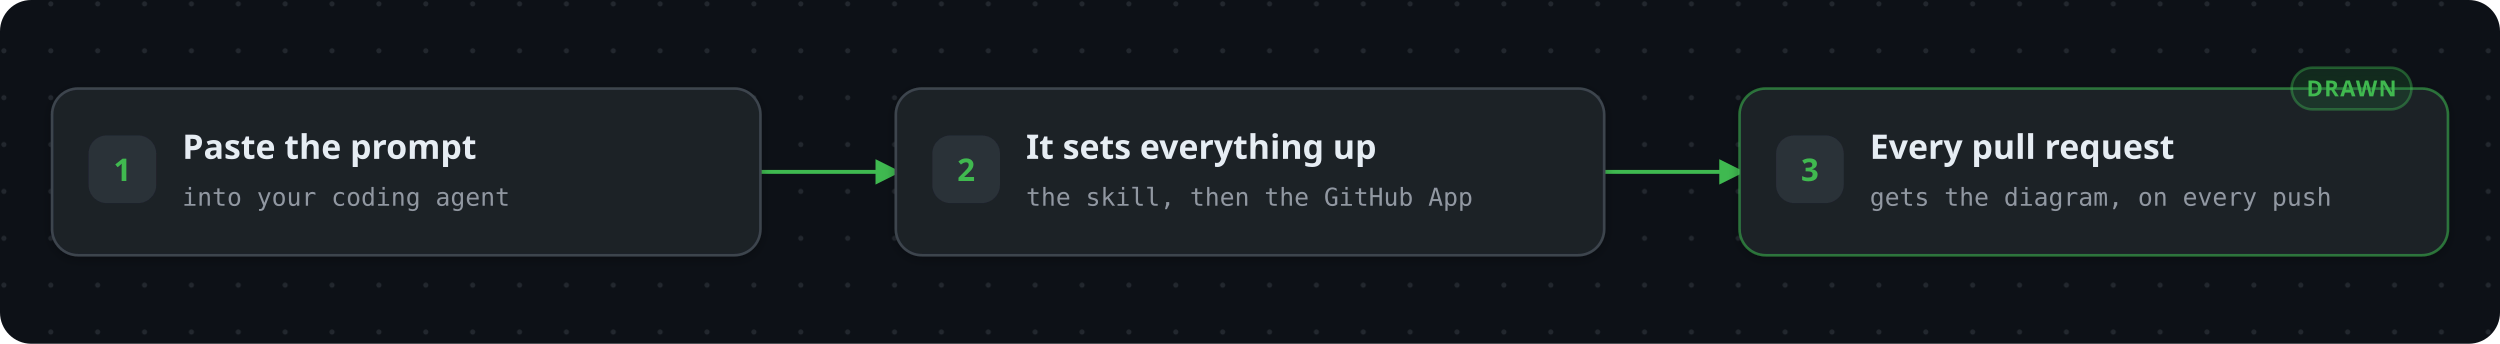
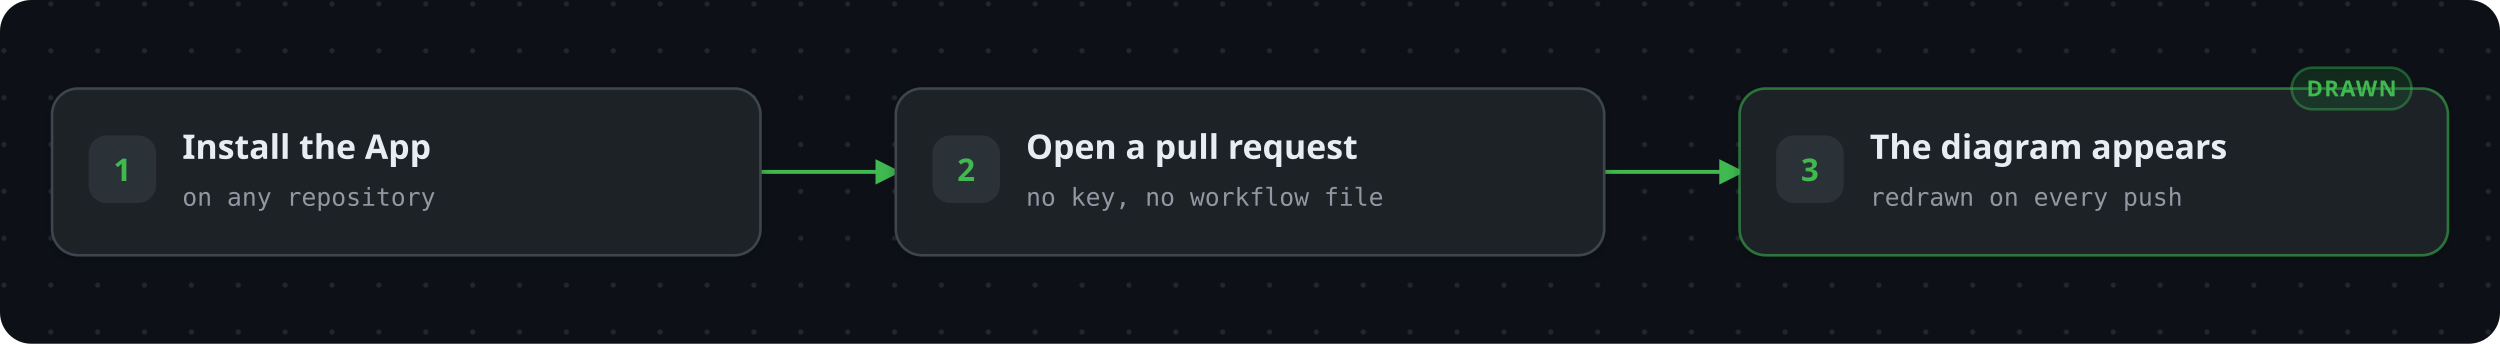
- <svg xmlns="http://www.w3.org/2000/svg" viewBox="0 0 960 132" width="960" height="132" role="img" aria-label="Three steps: paste the prompt into your coding agent, it sets up the skill and the GitHub App, every pull request gets the diagram">
+ <svg xmlns="http://www.w3.org/2000/svg" viewBox="0 0 960 132" width="960" height="132" role="img" aria-label="Three steps: install the GitHub App on any repository, open a pull request, the diagram appears and is redrawn on every push">
  <style>text{font-family:-apple-system, BlinkMacSystemFont, "Segoe UI", "Noto Sans", Helvetica, Arial, sans-serif}.card{fill:#1c2128;stroke:#3d444d;stroke-width:1}.card-added{stroke:#3fb950;stroke-opacity:.55}.chip{fill:rgba(110,118,129,.18)}.num{font-size:12px;font-weight:700;fill:#3fb950}.ntitle{font-weight:600;fill:#e6edf3}.nsub{font-size:9.5px;fill:#9198a1;font-family:ui-monospace, SFMono-Regular, "SF Mono", Menlo, Consolas, monospace}.bdg text{font-size:8.5px;font-weight:700;letter-spacing:.06em;fill:#3fb950}.bdg rect{fill:rgba(46,160,67,.15);stroke:rgba(63,185,80,.4);stroke-width:1}.edge{fill:none;stroke:#3fb950;stroke-width:1.5}.cardsh{filter:drop-shadow(0 1px 2px rgba(0,0,0,.28))}</style>
  <defs>
    <pattern id="dots" width="18" height="18" patternUnits="userSpaceOnUse">
      <circle cx="1.5" cy="1.5" r="1" fill="rgba(110,118,129,.22)" />
    </pattern>
    <marker id="mk-added" viewBox="0 0 10 10" refX="8" refY="5" markerWidth="6.5" markerHeight="6.5" orient="auto-start-reverse">
      <path d="M0,0 L10,5 L0,10 z" fill="#3fb950" />
    </marker>
  </defs>
  <rect x="0" y="0" width="960" height="132" rx="12" fill="#0d1117" />
  <rect x="0" y="0" width="960" height="132" rx="12" fill="url(#dots)" />
  <path class="edge" d="M292,66 L344,66" marker-end="url(#mk-added)" />
  <circle r="3" fill="#3fb950" opacity="0" class="pulse">
    <animateMotion dur="7.2s" repeatCount="indefinite" keyPoints="0;0;1;1" keyTimes="0;0.083;0.333;1" calcMode="linear" path="M292,66 L344,66" />
    <animate attributeName="opacity" dur="7.2s" repeatCount="indefinite" values="0;0;1;1;0;0" keyTimes="0;0.083;0.089;0.333;0.339;1" />
  </circle>
  <path class="edge" d="M616,66 L668,66" marker-end="url(#mk-added)" />
  <circle r="3" fill="#3fb950" opacity="0" class="pulse">
    <animateMotion dur="7.2s" repeatCount="indefinite" keyPoints="0;0;1;1" keyTimes="0;0.375;0.625;1" calcMode="linear" path="M616,66 L668,66" />
    <animate attributeName="opacity" dur="7.2s" repeatCount="indefinite" values="0;0;1;1;0;0" keyTimes="0;0.375;0.381;0.625;0.631;1" />
  </circle>
  <g class="cardsh">
    <rect class="card" x="20" y="34" width="272" height="64" rx="10" />
    <rect class="chip" x="34" y="52" width="26" height="26" rx="7" />
    <text class="num" x="47" y="69.5" text-anchor="middle">1</text>
-     <text class="ntitle" x="70" y="61" font-size="13">Paste the prompt</text>
-     <text class="nsub" x="70" y="79">into your coding agent</text>
+     <text class="ntitle" x="70" y="61" font-size="13">Install the App</text>
+     <text class="nsub" x="70" y="79">on any repository</text>
  </g>
  <g class="cardsh">
    <rect class="card" x="344" y="34" width="272" height="64" rx="10" />
    <rect class="chip" x="358" y="52" width="26" height="26" rx="7" />
    <text class="num" x="371" y="69.5" text-anchor="middle">2</text>
-     <text class="ntitle" x="394" y="61" font-size="13">It sets everything up</text>
-     <text class="nsub" x="394" y="79">the skill, then the GitHub App</text>
+     <text class="ntitle" x="394" y="61" font-size="13">Open a pull request</text>
+     <text class="nsub" x="394" y="79">no key, no workflow file</text>
  </g>
  <g class="cardsh">
    <rect class="card card-added" x="668" y="34" width="272" height="64" rx="10" />
    <rect class="chip" x="682" y="52" width="26" height="26" rx="7" />
    <text class="num" x="695" y="69.5" text-anchor="middle">3</text>
-     <text class="ntitle" x="718" y="61" font-size="13">Every pull request</text>
-     <text class="nsub" x="718" y="79">gets the diagram, on every push</text>
+     <text class="ntitle" x="718" y="61" font-size="13">The diagram appears</text>
+     <text class="nsub" x="718" y="79">redrawn on every push</text>
    <g class="bdg">
      <rect x="880" y="26" width="46" height="16" rx="8" />
      <text x="903" y="37" text-anchor="middle">DRAWN</text>
    </g>
  </g>
</svg>
